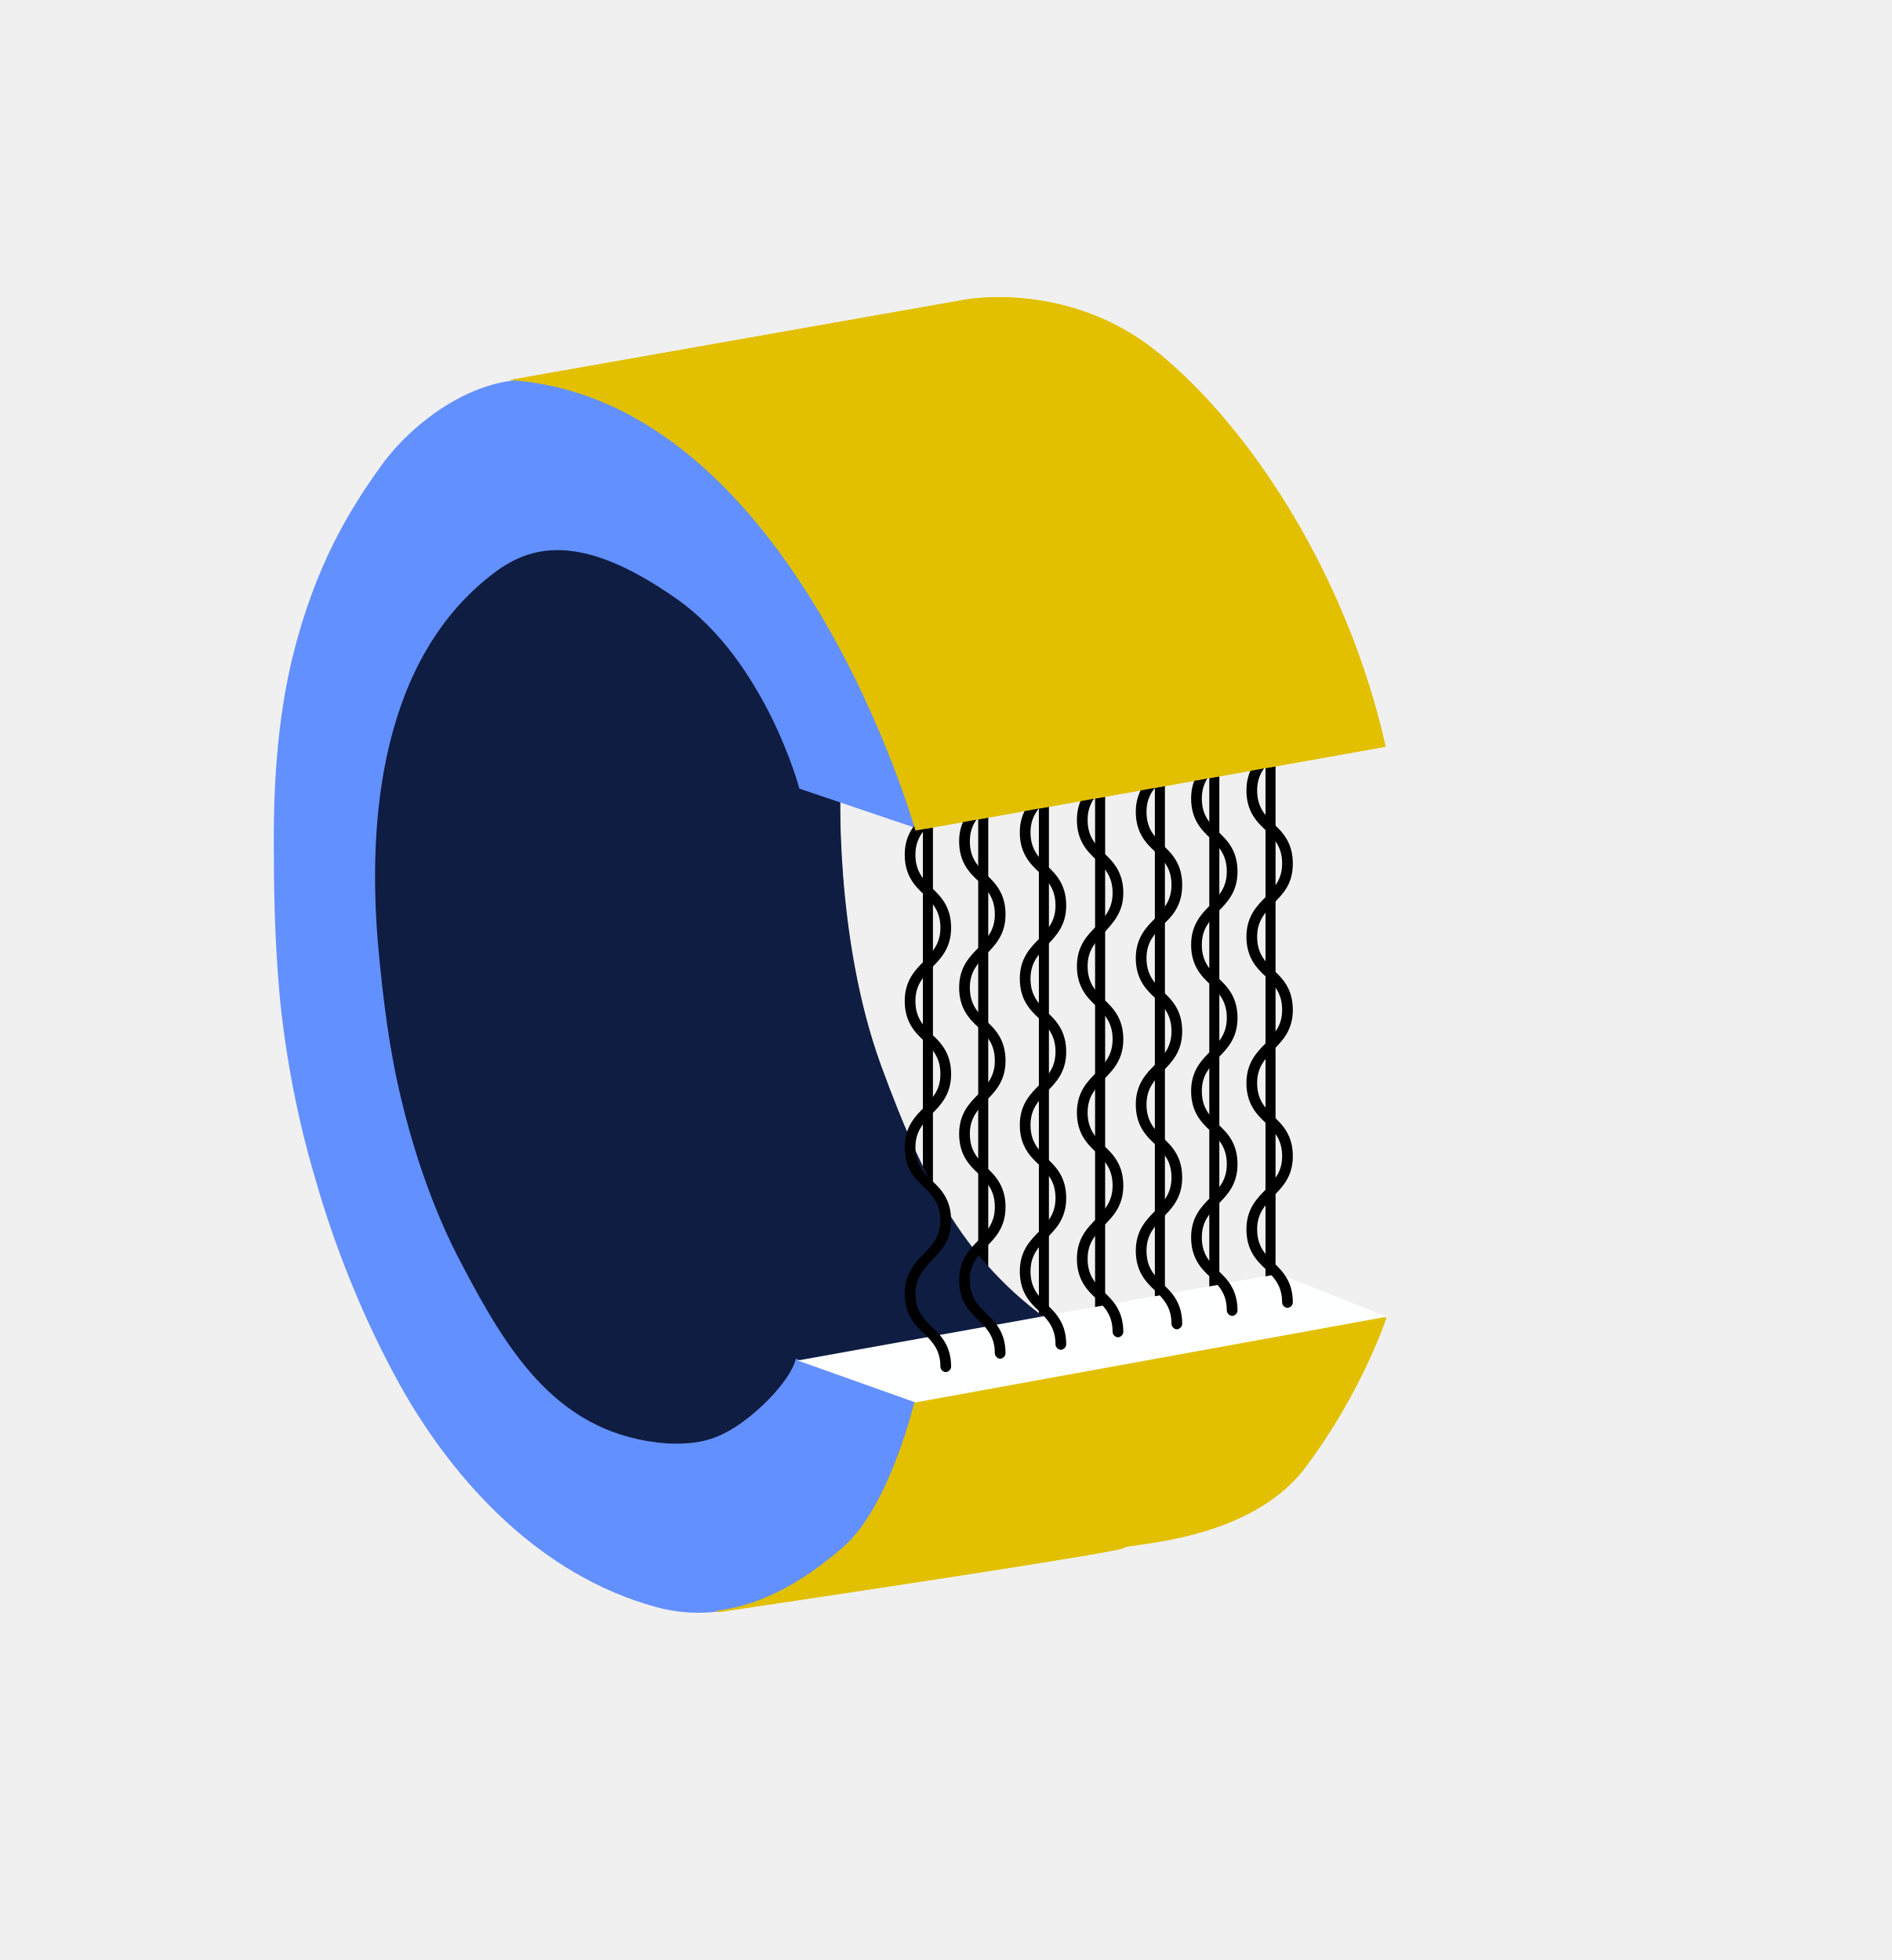
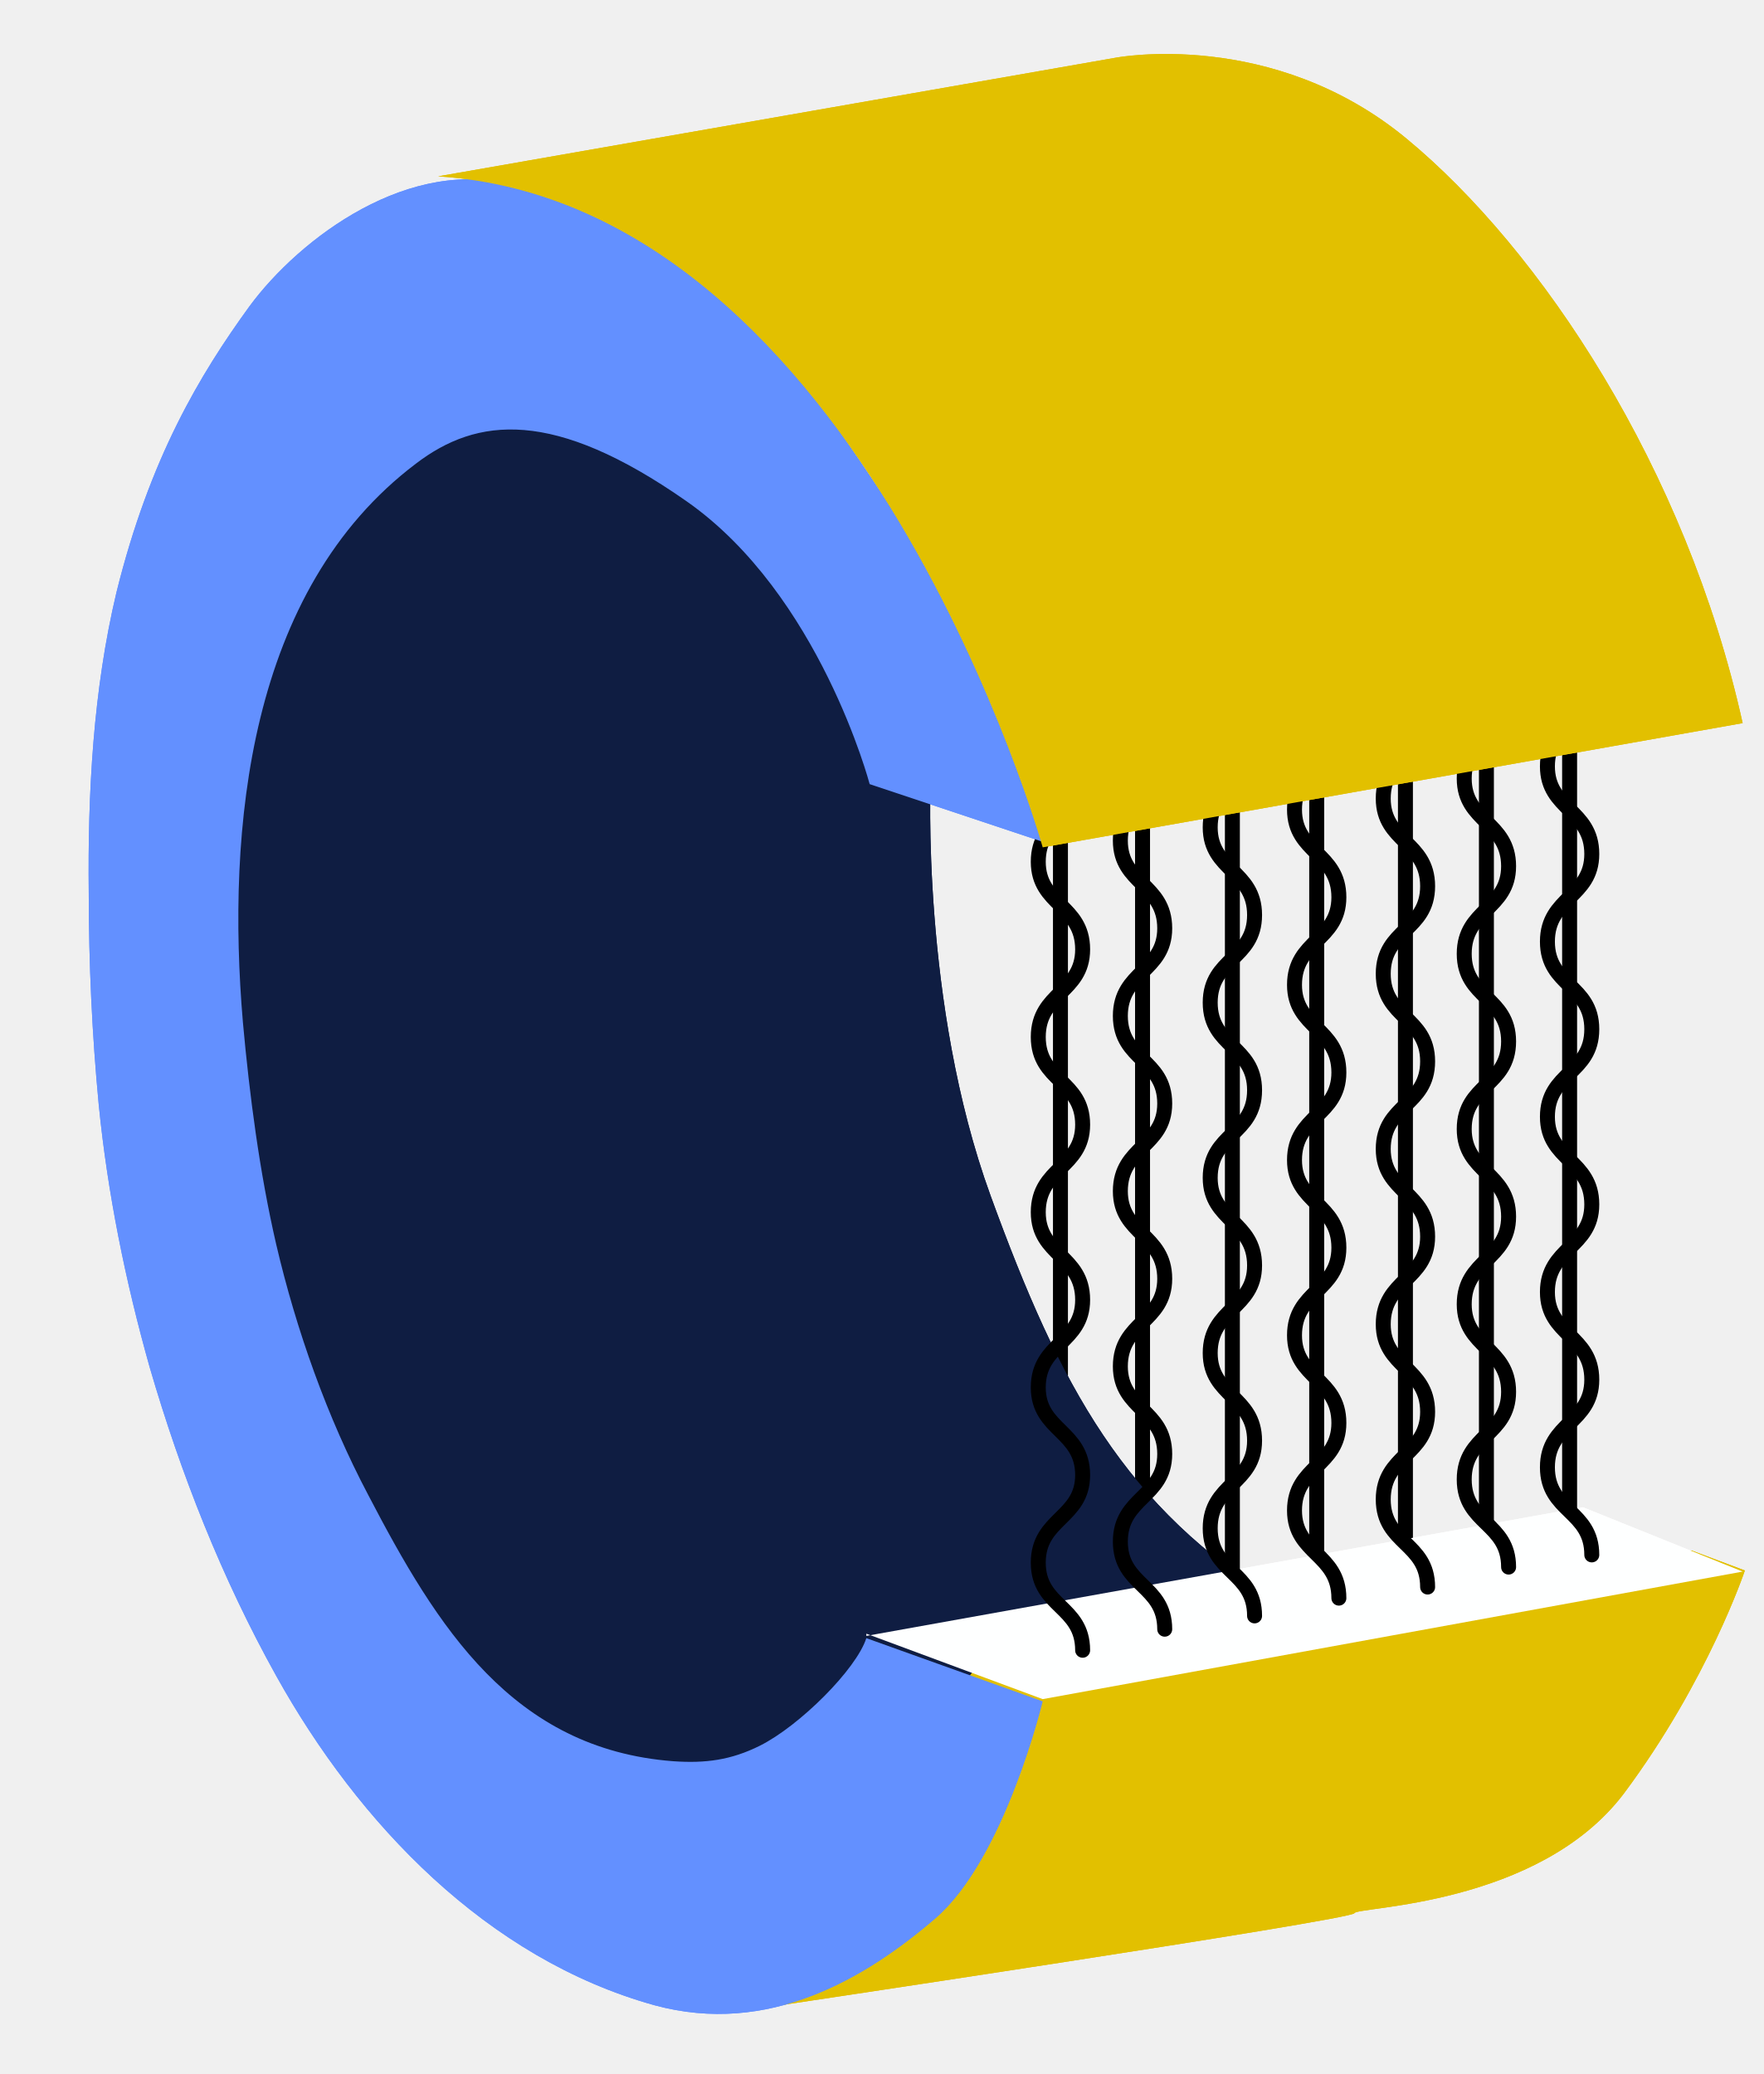
- <svg xmlns="http://www.w3.org/2000/svg" version="1.1" id="all" x="0px" y="0px" width="212px" height="219.7px" viewBox="0 0 212 219.7" style="enable-background:new 0 0 212 219.7;" xml:space="preserve">
-   <style type="text/css">
- 
- 	.st0{fill:#47797F;}
- 	.st1{fill:#4779B3;}
- 	.st2{display:inline;fill:#803675;}
- 	.st3{fill:#E2C000;}
- 	.st4{fill:#803675;}
- 	.st5{fill:#85ACFF;}
- 	.st6{fill:#F4571C;}
- 	.st7{display:inline;fill:#2A3297;}
- 	.st8{display:inline;fill:#FD858F;}
- 	.st9{display:inline;fill:#FFFFFF;}
- 	.st10{fill:#2A3297;}
- 	.st11{fill:#FD858F;}
- 	.st12{fill:#FEFFFF;}
- 	.st13{fill:#FFFFFF;}
- 	.st14{fill:#634382;}
- 	.st15{fill:#6390FF;}
- 	.st16{display:inline;fill:#D47513;}
- 	.st17{fill:#0000A6;}
- 	.st18{display:inline;fill:#3FB9AE;}
- 	.st19{fill:#D2B8B5;}
- 	.st20{fill:#D47513;}
- 	.st21{fill:#D9B90F;}
- 	.st22{fill:#3FB9AE;}
- 	.st23{display:none;}
- 	.st24{display:inline;fill:#47797F;}
- 	.st25{fill:#0D1B42;}
- 	.st26{fill:#0F1D42;}
- 	.st27{fill:#0F1D44;}
- 	.st28{fill:#DDBA18;}
- 	.st29{fill:none;stroke:#000000;stroke-width:1.126;stroke-linecap:round;stroke-miterlimit:10;}
- 
- </style>
-   <g id="m3-anim2">
- </g>
-   <g id="m3-anim1" class="st23">
- </g>
-   <g id="m2-anim2">
- </g>
-   <g id="m2-anim1">
- </g>
+ <svg xmlns="http://www.w3.org/2000/svg" version="1.0" id="C" x="0px" y="0px" width="159px" height="187px" viewBox="0 0 159 187" enable-background="new 0 0 159 187" xml:space="preserve">
  <g id="c-anim1">
-     <path class="st26" d="M94.2,88c0,0-0.8,16.9,4.5,31.4c5.3,14.5,10.1,23.4,21.8,30.7l4.5,16.1l-55.4,3l-25.2-29.9l-7.1-49.6   l8.1-26.5l16.9-11.3l27,19.1L94.2,88z" />
-     <path class="st3" d="M151.5,146.1L98.2,154c0,0-20.1,26.2-20.3,25.7c-0.1-0.5,2.6,1,2.6,1s45.3-6.7,45.4-7.2   c0.1-0.5,13.9-0.5,20.3-9c6.4-8.5,9.1-16.8,9.1-16.8L151.5,146.1z" />
-     <polyline class="st12" points="89.4,152.5 143.3,142.8 155.4,147.6 102.6,157.2 89.4,152.3  " />
-     <line class="st29" x1="104" y1="87.6" x2="104" y2="153.3" />
-     <line class="st29" x1="110.2" y1="86" x2="110.2" y2="151.7" />
-     <line class="st29" x1="117" y1="85" x2="117" y2="150.7" />
-     <line class="st29" x1="123.3" y1="83.6" x2="123.3" y2="149.4" />
-     <line class="st29" x1="130" y1="82.8" x2="130" y2="148.5" />
-     <line class="st29" x1="136.1" y1="81.3" x2="136.1" y2="147" />
-     <line class="st29" x1="142.4" y1="80.4" x2="142.4" y2="146.1" />
-     <path class="st15" d="M102.6,92.7l-13-4.4c0,0-3.8-14.3-13.8-21.3c-10-7-15.8-6.4-20.4-2.9c-12.6,9.5-14.3,27.5-13,42   c0.5,5.5,1.2,11.3,2.5,16.7c1.5,6.4,3.8,13.1,6.9,18.9c5.2,9.9,10.8,19.1,23,20c2.4,0.2,4.4-0.1,6.5-1.2c3-1.5,7.3-5.8,8-8.1   l13.3,4.8c0,0-2.9,11.9-8.1,16.4c-5.3,4.5-12.5,8.9-21.1,6.5c-12.6-3.5-22.3-13.7-28.5-24.8c-4.1-7.3-7.2-15.2-9.5-23.2   c-1.9-6.5-3.2-13.1-3.9-19.8c-0.5-5.3-0.7-10.6-0.7-15.9c0-7.6,0.3-15.3,2.1-22.7c2.5-10.1,6.3-16.4,10-21.5s12.1-11.5,20.2-9   c8.2,2.5,17,8.3,22.2,15.6C90.5,66,102,82.9,102.5,92" />
-     <path class="st3" d="M130,39.7c-10.1-8.4-21.9-6.1-21.9-6.1l-51,9c31.9,2.1,45.5,50.5,45.5,50.5l52.7-9.4   C151,64.5,140.2,48.1,130,39.7z" />
+     <path fill="#0F1D42" d="M83.9,70.3c0,0-0.9,20.2,5.399,37.5S101.4,135.9,115.4,144.5l5.398,19.2l-66.3,3.6l-30.101-35.7l-8.5-59.3   L25.5,40.6l20.2-13.5L78.1,50L83.9,70.3z" />
+     <path fill="#E2C000" d="M152.5,139.8l-63.7,9.5c0,0-24.1,31.3-24.3,30.7c-0.1-0.6,3.2,1.2,3.2,1.2s54.3-8.101,54.399-8.7   c0.199-0.6,16.601-0.6,24.301-10.8C154,151.5,157.3,141.6,157.3,141.6L152.5,139.8z" />
+     <polyline fill="#FEFFFF" points="78.1,147.5 142.7,135.9 157.1,141.7 94,153.2 78.1,147.3" />
+     <line fill="none" stroke="#000000" stroke-width="1.349" stroke-linecap="round" stroke-miterlimit="10" x1="95.6" y1="69.8" x2="95.6" y2="148.5" />
+     <line fill="none" stroke="#000000" stroke-width="1.349" stroke-linecap="round" stroke-miterlimit="10" x1="103" y1="67.9" x2="103" y2="146.6" />
+     <line fill="none" stroke="#000000" stroke-width="1.349" stroke-linecap="round" stroke-miterlimit="10" x1="111.1" y1="66.7" x2="111.1" y2="145.4" />
+     <line fill="none" stroke="#000000" stroke-width="1.349" stroke-linecap="round" stroke-miterlimit="10" x1="118.7" y1="65.1" x2="118.7" y2="143.8" />
+     <line fill="none" stroke="#000000" stroke-width="1.349" stroke-linecap="round" stroke-miterlimit="10" x1="126.7" y1="64.1" x2="126.7" y2="142.8" />
+     <line fill="none" stroke="#000000" stroke-width="1.349" stroke-linecap="round" stroke-miterlimit="10" x1="134" y1="62.3" x2="134" y2="141" />
+     <line fill="none" stroke="#000000" stroke-width="1.349" stroke-linecap="round" stroke-miterlimit="10" x1="141.5" y1="61.2" x2="141.5" y2="139.8" />
+     <path fill="#6390FF" d="M94,75.9l-15.6-5.2c0,0-4.5-17.1-16.5-25.5c-12-8.4-18.9-7.6-24.4-3.4C22.4,53.2,20.4,74.7,21.9,92.2   c0.6,6.6,1.5,13.5,3,20c1.8,7.7,4.6,15.6,8.3,22.6c6.2,11.9,13,22.9,27.5,24c2.899,0.2,5.2-0.1,7.8-1.399   c3.6-1.801,8.7-6.899,9.6-9.699L94,153.4c0,0-3.4,14.199-9.7,19.601s-15,10.601-25.3,7.8c-15.1-4.199-26.7-16.398-34.1-29.699   c-4.9-8.801-8.601-18.199-11.4-27.801c-2.2-7.8-3.8-15.699-4.6-23.699C8.3,93.301,8,86.9,8,80.501c-0.1-9,0.4-18.3,2.5-27.1   c3-12.1,7.5-19.6,12-25.8c4.5-6.1,14.5-13.7,24.2-10.8c9.8,3,20.399,10,26.6,18.7s20.101,28.9,20.7,39.9" />
+     <path fill="#E2C000" d="M126.8,12.5c-12.1-10-26.2-7.3-26.2-7.3L39.5,15.9C77.7,18.4,94,76.4,94,76.4l63.1-11.2   C152,42.2,138.9,22.5,126.8,12.5z" />
  </g>
  <g id="c-anim2">
-     <path class="st26" d="M120.5,150c-11.6-7.2-16.5-16.2-21.8-30.7C93.5,104.9,94.2,88,94.2,88l-4.9-16.9l-27-19.1L45.4,63.2   l-8.1,26.5l7.1,49.6l25.2,29.9l55.4-3L120.5,150z" />
-     <path class="st3" d="M78.1,179.6c-0.1,0.1-0.1,0.1-0.1,0.1C77.9,179.6,78,179.6,78.1,179.6z" />
-     <path class="st3" d="M151.5,146.1L98.2,154c0,0-18.4,23.9-20.1,25.6c0.5,0,2.5,1.1,2.5,1.1s45.3-6.7,45.4-7.2   c0.1-0.5,13.9-0.5,20.3-9c6.4-8.5,9.1-16.8,9.1-16.8L151.5,146.1z" />
-     <path class="st15" d="M81.3,160.6c-2.1,1.1-4.1,1.3-6.5,1.2c-12.2-0.9-17.8-10.1-23-20c-3.1-5.8-5.4-12.5-6.9-18.9   c-1.3-5.4-2-11.2-2.5-16.7c-1.3-14.6,0.4-32.5,13-42c4.6-3.5,10.4-4.1,20.4,2.9c10,7,13.8,21.3,13.8,21.3l13,4.4l-0.1-0.6   c-0.5-9.1-12-26.1-17.2-33.3C80,51.5,71.2,45.6,63,43.1c-8.2-2.5-16.5,3.9-20.2,9s-7.5,11.4-10,21.5C31,81,30.6,88.7,30.7,96.3   c0,5.3,0.2,10.6,0.7,15.9c0.7,6.7,2,13.4,3.9,19.8c2.3,8.1,5.5,15.9,9.5,23.2c6.2,11.1,15.9,21.4,28.5,24.8   c8.6,2.4,15.9-2,21.1-6.5c5.3-4.5,8.1-16.4,8.1-16.4l-13.3-4.8C88.6,154.9,84.3,159.1,81.3,160.6z" />
-     <polygon class="st12" points="143.3,142.8 89.4,152.5 102.6,157.2 155.4,147.6  " />
-     <path d="M106.6,104c0-2.3-1.1-3.5-2.2-4.5c-1-1-1.8-1.9-1.8-3.7c0-1.8,0.9-2.7,1.8-3.7c1-1,2.2-2.2,2.2-4.5c0-0.3-0.3-0.6-0.6-0.6   c-0.3,0-0.6,0.3-0.6,0.6c0,1.8-0.9,2.7-1.8,3.7c-1,1-2.2,2.2-2.2,4.5c0,2.3,1.1,3.5,2.2,4.5c1,1,1.8,1.9,1.8,3.7   c0,1.8-0.9,2.7-1.8,3.7c-1,1-2.2,2.2-2.2,4.5c0,2.3,1.1,3.5,2.2,4.5c1,1,1.8,1.9,1.8,3.7c0,1.8-0.9,2.7-1.8,3.7   c-1,1-2.2,2.2-2.2,4.5c0,2.3,1.1,3.5,2.2,4.5c1,1,1.8,1.9,1.8,3.7c0,1.8-0.9,2.7-1.8,3.7c-1,1-2.2,2.2-2.2,4.5s1.1,3.5,2.2,4.5   c1,1,1.8,1.9,1.8,3.7c0,0.3,0.3,0.6,0.6,0.6c0.3,0,0.6-0.3,0.6-0.6c0-2.3-1.1-3.5-2.2-4.5c-1-1-1.8-1.9-1.8-3.7   c0-1.8,0.9-2.7,1.8-3.7c1-1,2.2-2.2,2.2-4.5s-1.1-3.5-2.2-4.5c-1-1-1.8-1.9-1.8-3.7c0-1.8,0.9-2.7,1.8-3.7c1-1,2.2-2.2,2.2-4.5   s-1.1-3.5-2.2-4.5c-1-1-1.8-1.9-1.8-3.7c0-1.8,0.9-2.7,1.8-3.7C105.4,107.5,106.6,106.3,106.6,104z" />
-     <path d="M112.7,102.5c0-2.3-1.1-3.5-2.2-4.5c-1-1-1.8-1.9-1.8-3.7c0-1.8,0.9-2.7,1.8-3.7c1-1,2.2-2.2,2.2-4.5   c0-0.3-0.3-0.6-0.6-0.6c-0.3,0-0.6,0.3-0.6,0.6c0,1.8-0.9,2.7-1.8,3.7c-1,1-2.2,2.2-2.2,4.5c0,2.3,1.1,3.5,2.2,4.5   c1,1,1.8,1.9,1.8,3.7c0,1.8-0.9,2.7-1.8,3.7c-1,1-2.2,2.2-2.2,4.5c0,2.3,1.1,3.5,2.2,4.5c1,1,1.8,1.9,1.8,3.7   c0,1.8-0.9,2.7-1.8,3.7c-1,1-2.2,2.2-2.2,4.5s1.1,3.5,2.2,4.5c1,1,1.8,1.9,1.8,3.7c0,1.8-0.9,2.7-1.8,3.7c-1,1-2.2,2.2-2.2,4.5   c0,2.3,1.1,3.5,2.2,4.5c1,1,1.8,1.9,1.8,3.7c0,0.3,0.3,0.6,0.6,0.6c0.3,0,0.6-0.3,0.6-0.6c0-2.3-1.1-3.5-2.2-4.5   c-1-1-1.8-1.9-1.8-3.7c0-1.8,0.9-2.7,1.8-3.7c1-1,2.2-2.2,2.2-4.5c0-2.3-1.1-3.5-2.2-4.5c-1-1-1.8-1.9-1.8-3.7   c0-1.8,0.9-2.7,1.8-3.7c1-1,2.2-2.2,2.2-4.5s-1.1-3.5-2.2-4.5c-1-1-1.8-1.9-1.8-3.7c0-1.8,0.9-2.7,1.8-3.7   C111.6,105.9,112.7,104.7,112.7,102.5z" />
-     <path d="M119.5,101.5c0-2.3-1.1-3.5-2.2-4.5c-1-1-1.8-1.9-1.8-3.7c0-1.8,0.9-2.7,1.8-3.7c1-1,2.2-2.2,2.2-4.5   c0-0.3-0.3-0.6-0.6-0.6c-0.3,0-0.6,0.3-0.6,0.6c0,1.8-0.9,2.7-1.8,3.7c-1,1-2.2,2.2-2.2,4.5c0,2.3,1.1,3.5,2.2,4.5   c1,1,1.8,1.9,1.8,3.7c0,1.8-0.9,2.7-1.8,3.7c-1,1-2.2,2.2-2.2,4.5c0,2.3,1.1,3.5,2.2,4.5c1,1,1.8,1.9,1.8,3.7s-0.9,2.7-1.8,3.7   c-1,1-2.2,2.2-2.2,4.5c0,2.3,1.1,3.5,2.2,4.5c1,1,1.8,1.9,1.8,3.7c0,1.8-0.9,2.7-1.8,3.7c-1,1-2.2,2.2-2.2,4.5   c0,2.3,1.1,3.5,2.2,4.5c1,1,1.8,1.9,1.8,3.7c0,0.3,0.3,0.6,0.6,0.6c0.3,0,0.6-0.3,0.6-0.6c0-2.3-1.1-3.5-2.2-4.5   c-1-1-1.8-1.9-1.8-3.7c0-1.8,0.9-2.7,1.8-3.7c1-1,2.2-2.2,2.2-4.5c0-2.3-1.1-3.5-2.2-4.5c-1-1-1.8-1.9-1.8-3.7   c0-1.8,0.9-2.7,1.8-3.7c1-1,2.2-2.2,2.2-4.5s-1.1-3.5-2.2-4.5c-1-1-1.8-1.9-1.8-3.7c0-1.8,0.9-2.7,1.8-3.7   C118.4,104.9,119.5,103.7,119.5,101.5z" />
-     <path d="M125.9,100.1c0-2.3-1.1-3.5-2.2-4.5c-1-1-1.8-1.9-1.8-3.7c0-1.8,0.9-2.7,1.8-3.7c1-1,2.2-2.2,2.2-4.5   c0-0.3-0.3-0.6-0.6-0.6s-0.6,0.3-0.6,0.6c0,1.8-0.9,2.7-1.8,3.7c-1,1-2.2,2.2-2.2,4.5s1.1,3.5,2.2,4.5c1,1,1.8,1.9,1.8,3.7   c0,1.8-0.9,2.7-1.8,3.7c-1,1-2.2,2.2-2.2,4.5c0,2.3,1.1,3.5,2.2,4.5c1,1,1.8,1.9,1.8,3.7c0,1.8-0.9,2.7-1.8,3.7   c-1,1-2.2,2.2-2.2,4.5c0,2.3,1.1,3.5,2.2,4.5c1,1,1.8,1.9,1.8,3.7s-0.9,2.7-1.8,3.7c-1,1-2.2,2.2-2.2,4.5s1.1,3.5,2.2,4.5   c1,1,1.8,1.9,1.8,3.7c0,0.3,0.3,0.6,0.6,0.6s0.6-0.3,0.6-0.6c0-2.3-1.1-3.5-2.2-4.5c-1-1-1.8-1.9-1.8-3.7s0.9-2.7,1.8-3.7   c1-1,2.2-2.2,2.2-4.5s-1.1-3.5-2.2-4.5c-1-1-1.8-1.9-1.8-3.7c0-1.8,0.9-2.7,1.8-3.7c1-1,2.2-2.2,2.2-4.5c0-2.3-1.1-3.5-2.2-4.5   c-1-1-1.8-1.9-1.8-3.7c0-1.8,0.9-2.7,1.8-3.7C124.7,103.5,125.9,102.3,125.9,100.1z" />
-     <path d="M132.5,99.2c0-2.3-1.1-3.5-2.2-4.5c-1-1-1.8-1.9-1.8-3.7s0.9-2.7,1.8-3.7c1-1,2.2-2.2,2.2-4.5c0-0.3-0.3-0.6-0.6-0.6   s-0.6,0.3-0.6,0.6c0,1.8-0.9,2.7-1.8,3.7c-1,1-2.2,2.2-2.2,4.5s1.1,3.5,2.2,4.5c1,1,1.8,1.9,1.8,3.7c0,1.8-0.9,2.7-1.8,3.7   c-1,1-2.2,2.2-2.2,4.5s1.1,3.5,2.2,4.5c1,1,1.8,1.9,1.8,3.7c0,1.8-0.9,2.7-1.8,3.7c-1,1-2.2,2.2-2.2,4.5c0,2.3,1.1,3.5,2.2,4.5   c1,1,1.8,1.9,1.8,3.7c0,1.8-0.9,2.7-1.8,3.7c-1,1-2.2,2.2-2.2,4.5s1.1,3.5,2.2,4.5c1,1,1.8,1.9,1.8,3.7c0,0.3,0.3,0.6,0.6,0.6   s0.6-0.3,0.6-0.6c0-2.3-1.1-3.5-2.2-4.5c-1-1-1.8-1.9-1.8-3.7c0-1.8,0.9-2.7,1.8-3.7c1-1,2.2-2.2,2.2-4.5c0-2.3-1.1-3.5-2.2-4.5   c-1-1-1.8-1.9-1.8-3.7s0.9-2.7,1.8-3.7c1-1,2.2-2.2,2.2-4.5c0-2.3-1.1-3.5-2.2-4.5c-1-1-1.8-1.9-1.8-3.7c0-1.8,0.9-2.7,1.8-3.7   C131.4,102.7,132.5,101.5,132.5,99.2z" />
-     <path d="M138.7,97.7c0-2.3-1.1-3.5-2.2-4.5c-1-1-1.8-1.9-1.8-3.7s0.9-2.7,1.8-3.7c1-1,2.2-2.2,2.2-4.5c0-0.3-0.3-0.6-0.6-0.6   c-0.3,0-0.6,0.3-0.6,0.6c0,1.8-0.9,2.7-1.8,3.7c-1,1-2.2,2.2-2.2,4.5s1.1,3.5,2.2,4.5c1,1,1.8,1.9,1.8,3.7c0,1.8-0.9,2.7-1.8,3.7   c-1,1-2.2,2.2-2.2,4.5c0,2.3,1.1,3.5,2.2,4.5c1,1,1.8,1.9,1.8,3.7c0,1.8-0.9,2.7-1.8,3.7c-1,1-2.2,2.2-2.2,4.5   c0,2.3,1.1,3.5,2.2,4.5c1,1,1.8,1.9,1.8,3.7c0,1.8-0.9,2.7-1.8,3.7c-1,1-2.2,2.2-2.2,4.5s1.1,3.5,2.2,4.5c1,1,1.8,1.9,1.8,3.7   c0,0.3,0.3,0.6,0.6,0.6c0.3,0,0.6-0.3,0.6-0.6c0-2.3-1.1-3.5-2.2-4.5c-1-1-1.8-1.9-1.8-3.7s0.9-2.7,1.8-3.7c1-1,2.2-2.2,2.2-4.5   c0-2.3-1.1-3.5-2.2-4.5c-1-1-1.8-1.9-1.8-3.7c0-1.8,0.9-2.7,1.8-3.7c1-1,2.2-2.2,2.2-4.5c0-2.3-1.1-3.5-2.2-4.5   c-1-1-1.8-1.9-1.8-3.7c0-1.8,0.9-2.7,1.8-3.7C137.5,101.2,138.7,100,138.7,97.7z" />
-     <path d="M144.9,96.8c0-2.3-1.1-3.5-2.2-4.5c-1-1-1.8-1.9-1.8-3.7c0-1.8,0.9-2.7,1.8-3.7c1-1,2.2-2.2,2.2-4.5c0-0.3-0.3-0.6-0.6-0.6   c-0.3,0-0.6,0.3-0.6,0.6c0,1.8-0.9,2.7-1.8,3.7c-1,1-2.2,2.2-2.2,4.5c0,2.3,1.1,3.5,2.2,4.5c1,1,1.8,1.9,1.8,3.7s-0.9,2.7-1.8,3.7   c-1,1-2.2,2.2-2.2,4.5s1.1,3.5,2.2,4.5c1,1,1.8,1.9,1.8,3.7s-0.9,2.7-1.8,3.7c-1,1-2.2,2.2-2.2,4.5c0,2.3,1.1,3.5,2.2,4.5   c1,1,1.8,1.9,1.8,3.7c0,1.8-0.9,2.7-1.8,3.7c-1,1-2.2,2.2-2.2,4.5c0,2.3,1.1,3.5,2.2,4.5c1,1,1.8,1.9,1.8,3.7   c0,0.3,0.3,0.6,0.6,0.6c0.3,0,0.6-0.3,0.6-0.6c0-2.3-1.1-3.5-2.2-4.5c-1-1-1.8-1.9-1.8-3.7c0-1.8,0.9-2.7,1.8-3.7   c1-1,2.2-2.2,2.2-4.5c0-2.3-1.1-3.5-2.2-4.5c-1-1-1.8-1.9-1.8-3.7c0-1.8,0.9-2.7,1.8-3.7c1-1,2.2-2.2,2.2-4.5s-1.1-3.5-2.2-4.5   c-1-1-1.8-1.9-1.8-3.7s0.9-2.7,1.8-3.7C143.8,100.2,144.9,99.1,144.9,96.8z" />
-     <path class="st3" d="M130,39.7c-10.1-8.4-21.9-6.1-21.9-6.1l-51,9c31.9,2.1,45.5,50.5,45.5,50.5l52.7-9.4   C151,64.5,140.2,48.1,130,39.7z" />
+     <path fill="#0F1D42" d="M83.9,70.3c0,0-0.9,20.2,5.399,37.5S101.4,135.9,115.4,144.5l5.398,19.2l-66.3,3.6l-30.101-35.7l-8.5-59.3   L25.5,40.6l20.2-13.5L78.1,50L83.9,70.3z" />
+     <path fill="#E2C000" d="M152.5,139.8l-63.7,9.5c0,0-24.1,31.3-24.3,30.7c-0.1-0.6,3.2,1.2,3.2,1.2s54.3-8.101,54.399-8.7   c0.199-0.6,16.601-0.6,24.301-10.8C154,151.5,157.3,141.6,157.3,141.6L152.5,139.8z" />
+     <polyline fill="#FEFFFF" points="78.1,147.5 142.7,135.9 157.1,141.7 94,153.2 78.1,147.3" />
+     <g>
+       <path fill="none" stroke="#000000" stroke-width="1.349" stroke-linecap="round" stroke-miterlimit="10" d="M97.6,69.8    c0,3.9-4,3.9-4,7.9c0,3.899,4,3.899,4,7.899c0,3.9-4,3.9-4,7.9s4,3.9,4,7.9c0,3.899-4,3.899-4,7.899c0,3.9,4,3.9,4,7.9    c0,3.899-4,3.899-4,7.899c0,3.899,4,3.899,4,7.899c0,3.899-4,3.899-4,7.899s4,3.899,4,7.899" />
+     </g>
+     <g>
+       <path fill="none" stroke="#000000" stroke-width="1.349" stroke-linecap="round" stroke-miterlimit="10" d="M105,67.9    c0,3.9-4,3.9-4,7.9c0,3.9,4,3.9,4,7.9c0,3.899-4,3.899-4,7.899s4,3.9,4,7.9c0,3.9-4,3.9-4,7.9c0,3.899,4,3.899,4,7.899    c0,3.9-4,3.9-4,7.9c0,3.899,4,3.899,4,7.899c0,3.899-4,3.899-4,7.899s4,3.899,4,7.899" />
+     </g>
+     <g>
+       <path fill="none" stroke="#000000" stroke-width="1.349" stroke-linecap="round" stroke-miterlimit="10" d="M113.1,66.7    c0,3.9-4,3.9-4,7.9c0,3.9,4,3.9,4,7.9s-4,3.9-4,7.9s4,3.899,4,7.899s-4,3.9-4,7.9c0,3.899,4,3.899,4,7.899    c0,3.899-4,3.899-4,7.899c0,3.899,4,3.899,4,7.899c0,3.899-4,3.899-4,7.899s4,3.9,4,7.9" />
+     </g>
+     <g>
+       <path fill="none" stroke="#000000" stroke-width="1.349" stroke-linecap="round" stroke-miterlimit="10" d="M120.7,65.1    c0,3.9-4,3.9-4,7.9c0,3.9,4,3.9,4,7.9c0,3.899-4,3.899-4,7.899c0,3.9,4,3.9,4,7.9c0,3.899-4,3.899-4,7.899c0,3.9,4,3.9,4,7.9    c0,3.9-4,3.9-4,7.9c0,3.898,4,3.898,4,7.898c0,3.9-4,3.9-4,7.9c0,3.898,4,3.898,4,7.898" />
+     </g>
+     <g>
+       <path fill="none" stroke="#000000" stroke-width="1.349" stroke-linecap="round" stroke-miterlimit="10" d="M128.7,64.1    c0,3.9-4,3.9-4,7.9c0,3.9,4,3.9,4,7.9c0,4-4,3.899-4,7.899s4,3.9,4,7.9s-4,3.899-4,7.899c0,3.9,4,3.9,4,7.9c0,3.9-4,3.9-4,7.9    c0,3.898,4,3.898,4,7.898c0,3.9-4,3.9-4,7.9s4,3.898,4,7.898" />
+     </g>
+     <g>
+       <path fill="none" stroke="#000000" stroke-width="1.349" stroke-linecap="round" stroke-miterlimit="10" d="M136,62.3    c0,3.9-4,3.9-4,7.9c0,3.9,4,3.9,4,7.899c0,3.9-4,3.9-4,7.9s4,3.9,4,7.9s-4,3.899-4,7.899c0,3.9,4,3.9,4,7.9    c0,3.899-4,3.899-4,7.899c0,3.899,4,3.899,4,7.899c0,3.899-4,3.899-4,7.899s4,3.899,4,7.899" />
+     </g>
+     <g>
+       <path fill="none" stroke="#000000" stroke-width="1.349" stroke-linecap="round" stroke-miterlimit="10" d="M143.5,61.2    c0,3.9-4,3.9-4,7.9c0,3.9,4,3.9,4,7.9c0,3.9-4,3.9-4,7.9s4,3.899,4,7.899s-4,3.9-4,7.9c0,3.899,4,3.899,4,7.899c0,3.9-4,3.9-4,7.9    c0,3.9,4,3.9,4,7.9c0,3.898-4,3.898-4,7.898s4,3.9,4,7.9" />
+     </g>
+     <path fill="#6390FF" d="M94,75.9l-15.6-5.2c0,0-4.5-17.1-16.5-25.5c-12-8.4-18.9-7.6-24.4-3.4C22.4,53.2,20.4,74.7,21.9,92.2   c0.6,6.6,1.5,13.5,3,20c1.8,7.7,4.6,15.6,8.3,22.6c6.2,11.9,13,22.9,27.5,24c2.899,0.2,5.2-0.1,7.8-1.399   c3.6-1.801,8.7-6.899,9.6-9.699L94,153.4c0,0-3.4,14.199-9.7,19.601s-15,10.601-25.3,7.8c-15.1-4.199-26.7-16.398-34.1-29.699   c-4.9-8.801-8.601-18.199-11.4-27.801c-2.2-7.8-3.8-15.699-4.6-23.699C8.3,93.301,8,86.9,8,80.501c-0.1-9,0.4-18.3,2.5-27.1   c3-12.1,7.5-19.6,12-25.8c4.5-6.1,14.5-13.7,24.2-10.8c9.8,3,20.399,10,26.6,18.7s20.101,28.9,20.7,39.9" />
+     <path fill="#E2C000" d="M126.8,12.5c-12.1-10-26.2-7.3-26.2-7.3L39.5,15.9C77.7,18.4,94,76.4,94,76.4l63.1-11.2   C152,42.2,138.9,22.5,126.8,12.5z" />
  </g>
-   <g id="m1-anim1">
- </g>
-   <g id="m1-anim2" class="st23">
- </g>
-   <g id="g-anim1">
- </g>
-   <g id="g-anim2">
- </g>
</svg>
